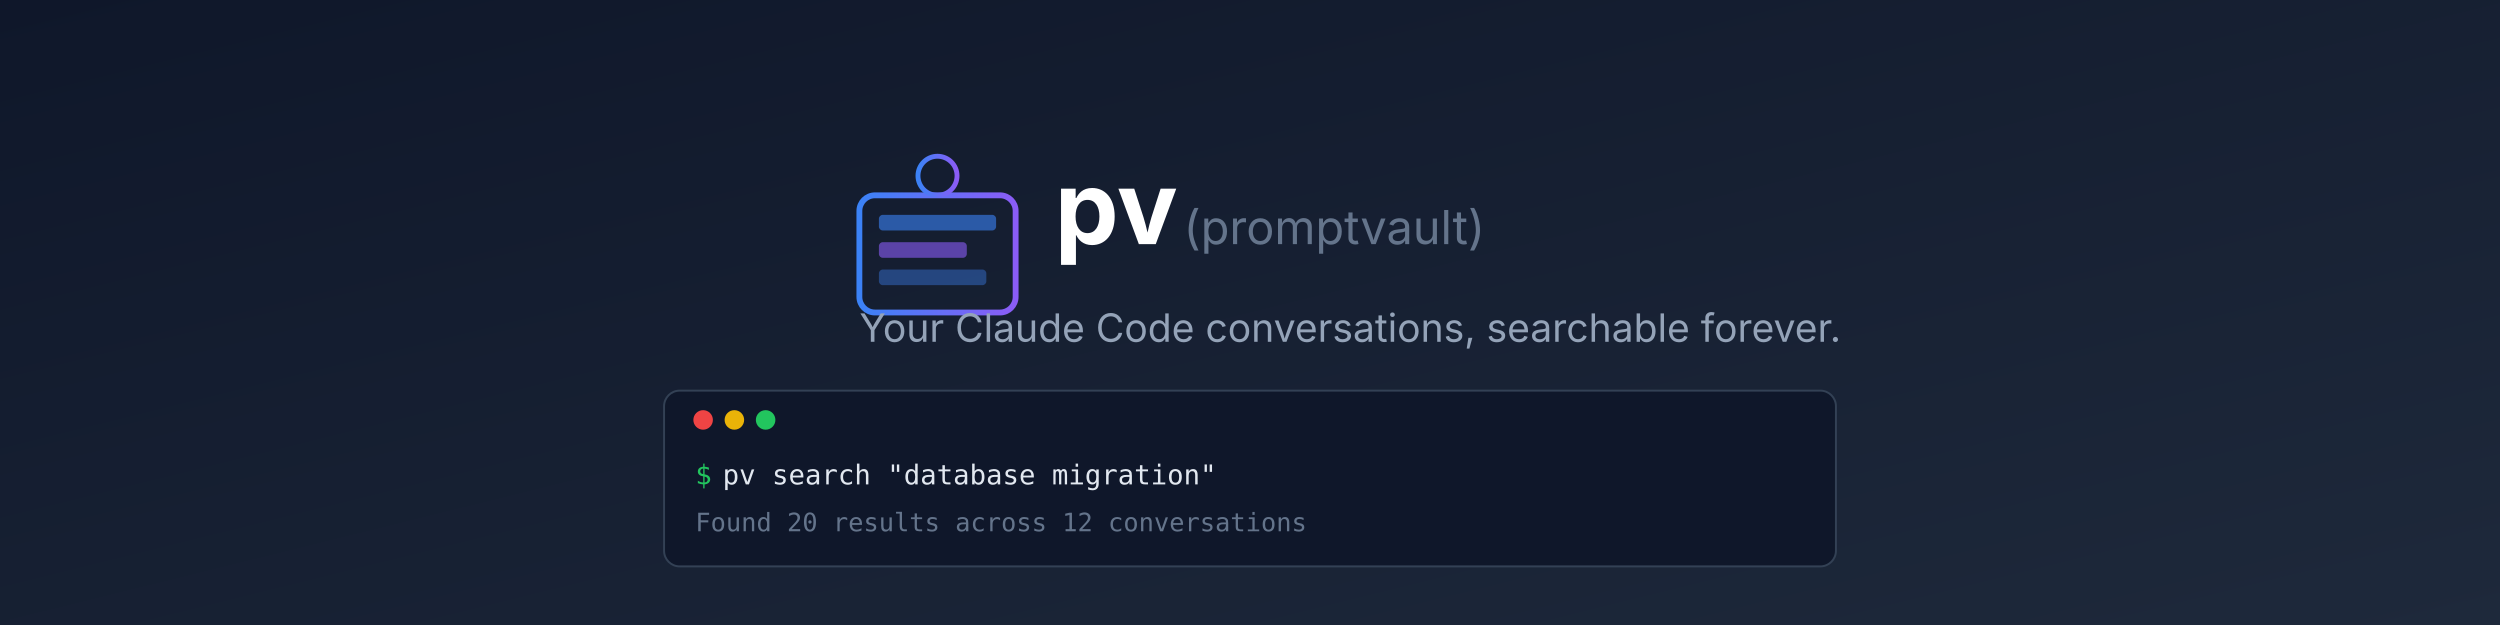
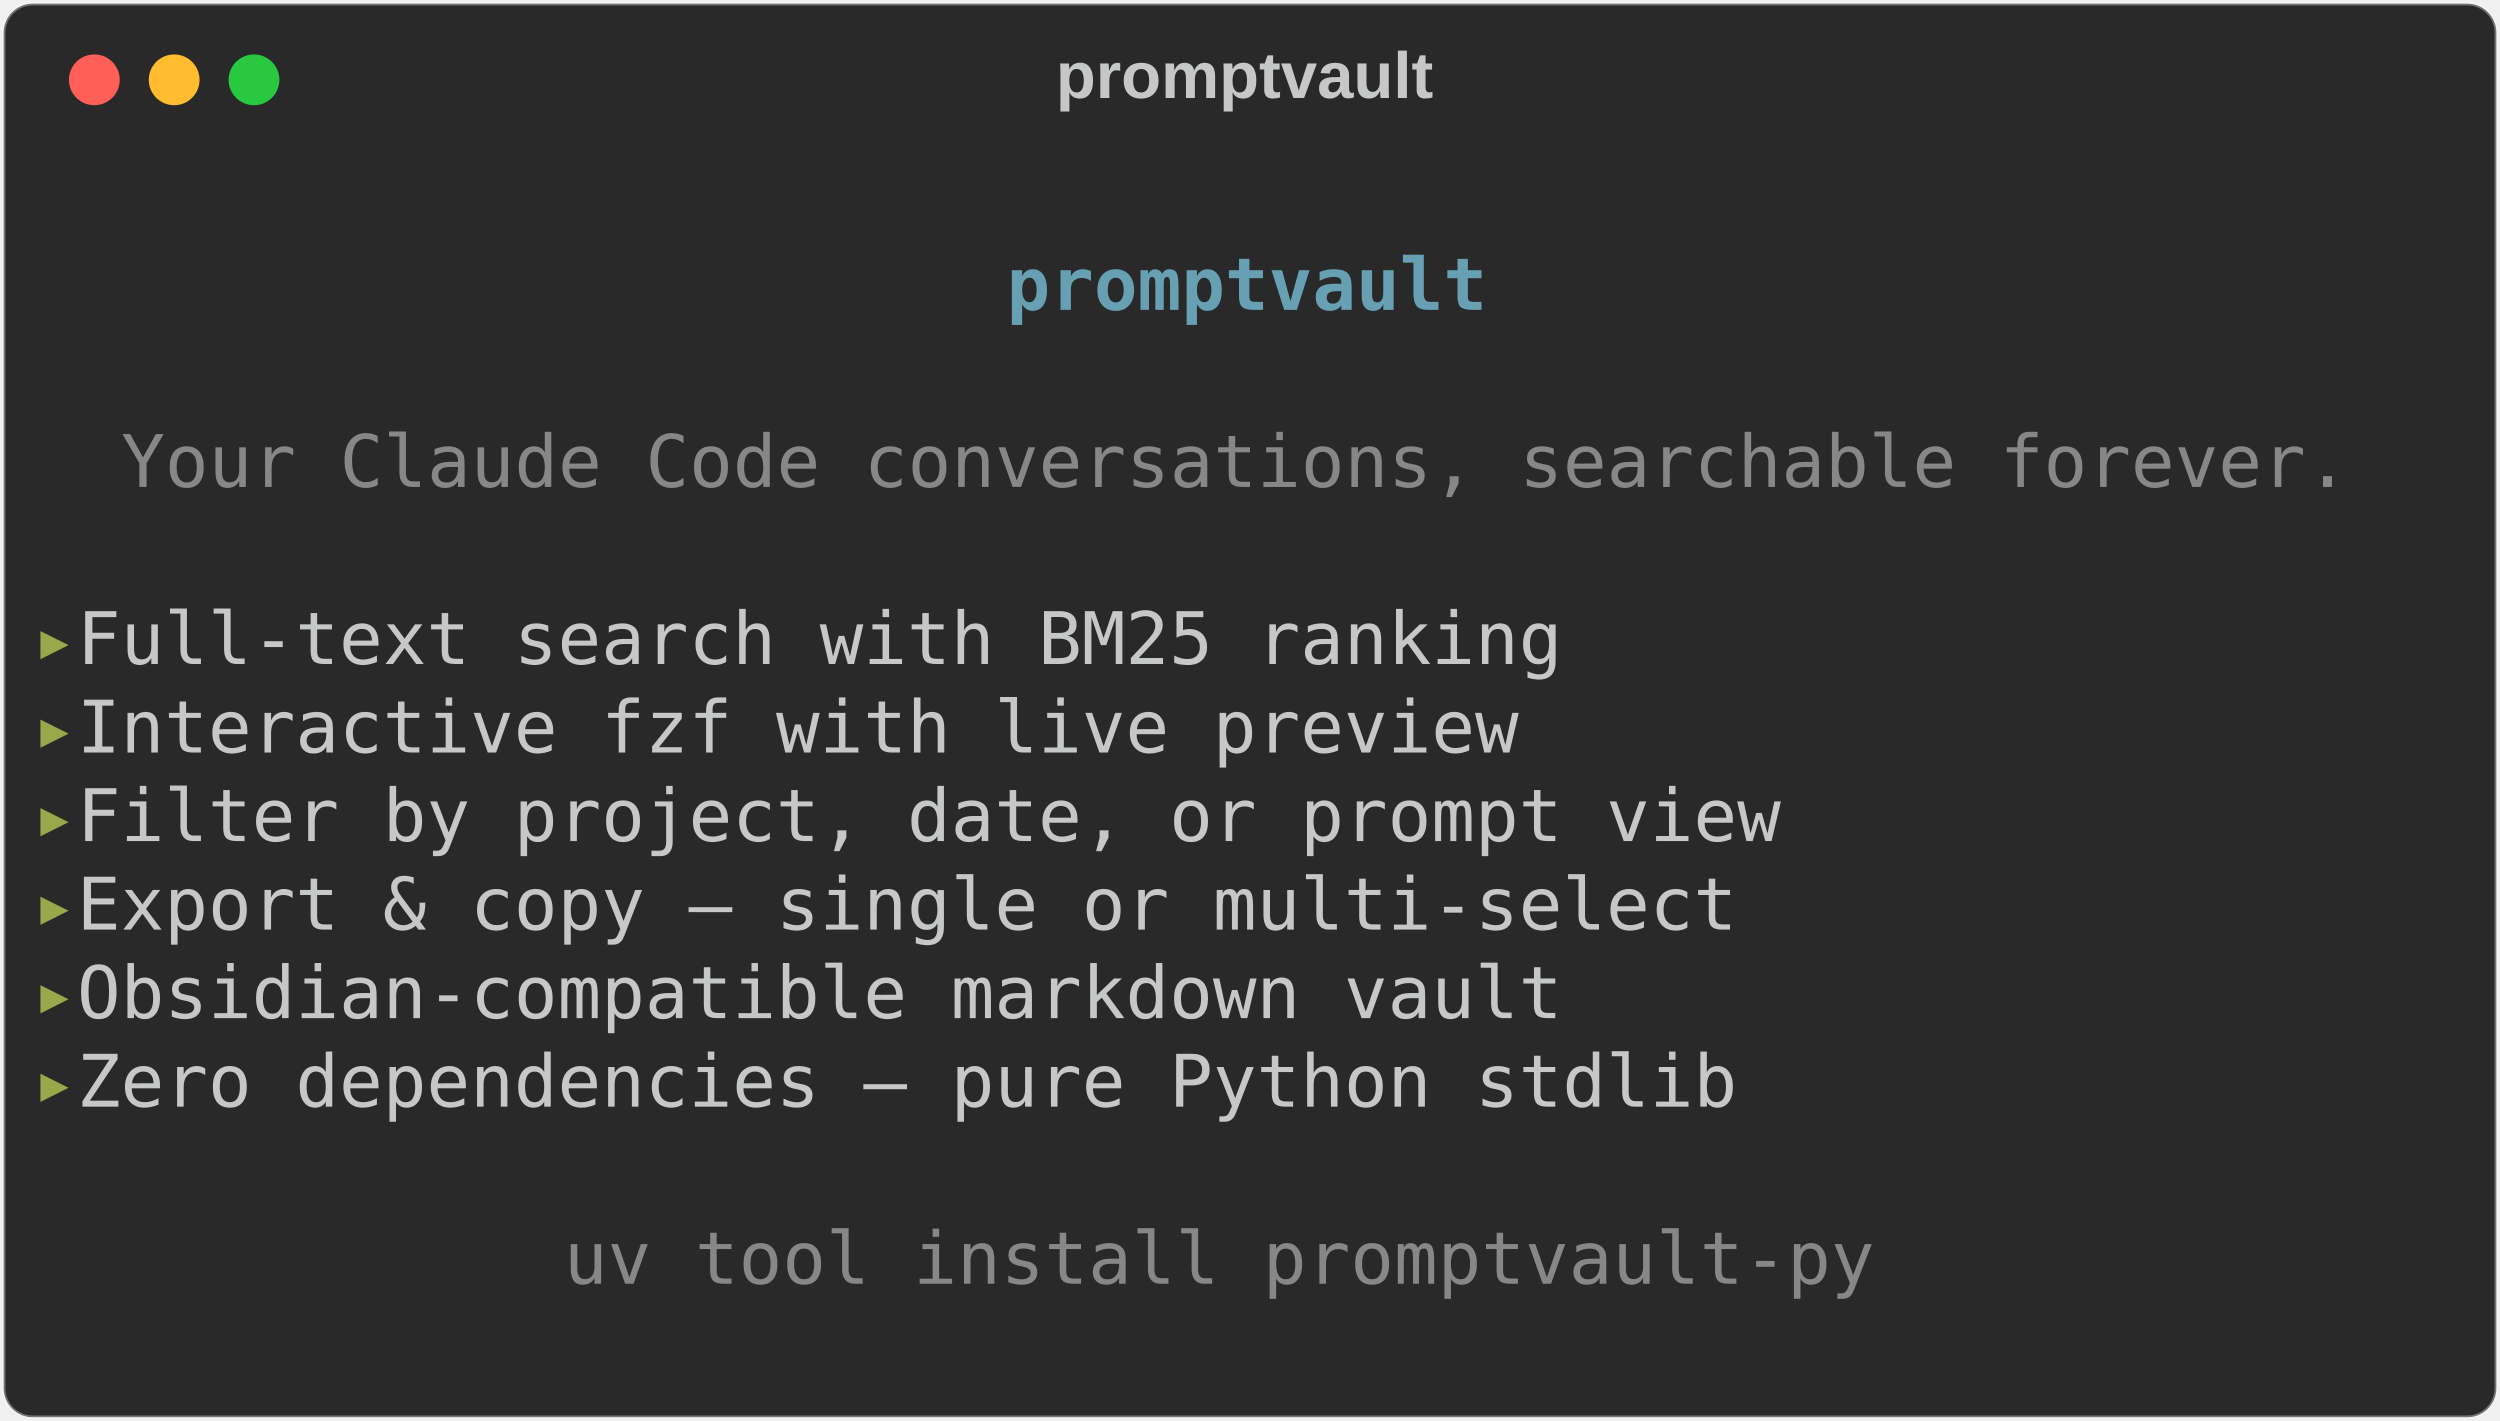
- <svg xmlns="http://www.w3.org/2000/svg" width="1280" height="320" viewBox="0 0 1280 320">
+ <svg xmlns="http://www.w3.org/2000/svg" class="rich-terminal" viewBox="0 0 689 391.6">
+   <style>
+ 
+     @font-face {
+         font-family: "Fira Code";
+         src: local("FiraCode-Regular"),
+                 url("https://cdnjs.cloudflare.com/ajax/libs/firacode/6.2.0/woff2/FiraCode-Regular.woff2") format("woff2"),
+                 url("https://cdnjs.cloudflare.com/ajax/libs/firacode/6.2.0/woff/FiraCode-Regular.woff") format("woff");
+         font-style: normal;
+         font-weight: 400;
+     }
+     @font-face {
+         font-family: "Fira Code";
+         src: local("FiraCode-Bold"),
+                 url("https://cdnjs.cloudflare.com/ajax/libs/firacode/6.2.0/woff2/FiraCode-Bold.woff2") format("woff2"),
+                 url("https://cdnjs.cloudflare.com/ajax/libs/firacode/6.2.0/woff/FiraCode-Bold.woff") format("woff");
+         font-style: bold;
+         font-weight: 700;
+     }
+ 
+     .terminal-3519790469-matrix {
+         font-family: Fira Code, monospace;
+         font-size: 20px;
+         line-height: 24.4px;
+         font-variant-east-asian: full-width;
+     }
+ 
+     .terminal-3519790469-title {
+         font-size: 18px;
+         font-weight: bold;
+         font-family: arial;
+     }
+ 
+     .terminal-3519790469-r1 { fill: #c5c8c6 }
+ .terminal-3519790469-r2 { fill: #68a0b3;font-weight: bold }
+ .terminal-3519790469-r3 { fill: #868887 }
+ .terminal-3519790469-r4 { fill: #98a84b }
+     </style>
  <defs>
-     <linearGradient id="bg" x1="0%" y1="0%" x2="100%" y2="100%">
-       <stop offset="0%" style="stop-color:#0f172a" />
-       <stop offset="100%" style="stop-color:#1e293b" />
-     </linearGradient>
-     <linearGradient id="accent" x1="0%" y1="0%" x2="100%" y2="0%">
-       <stop offset="0%" style="stop-color:#3b82f6" />
-       <stop offset="100%" style="stop-color:#8b5cf6" />
-     </linearGradient>
+     <clipPath id="terminal-3519790469-clip-terminal">
+       <rect x="0" y="0" width="670.0" height="340.6" />
+     </clipPath>
+     <clipPath id="terminal-3519790469-line-0">
+       <rect x="0" y="1.5" width="671" height="24.65" />
+     </clipPath>
+     <clipPath id="terminal-3519790469-line-1">
+       <rect x="0" y="25.9" width="671" height="24.65" />
+     </clipPath>
+     <clipPath id="terminal-3519790469-line-2">
+       <rect x="0" y="50.3" width="671" height="24.65" />
+     </clipPath>
+     <clipPath id="terminal-3519790469-line-3">
+       <rect x="0" y="74.7" width="671" height="24.65" />
+     </clipPath>
+     <clipPath id="terminal-3519790469-line-4">
+       <rect x="0" y="99.1" width="671" height="24.65" />
+     </clipPath>
+     <clipPath id="terminal-3519790469-line-5">
+       <rect x="0" y="123.5" width="671" height="24.65" />
+     </clipPath>
+     <clipPath id="terminal-3519790469-line-6">
+       <rect x="0" y="147.9" width="671" height="24.65" />
+     </clipPath>
+     <clipPath id="terminal-3519790469-line-7">
+       <rect x="0" y="172.3" width="671" height="24.65" />
+     </clipPath>
+     <clipPath id="terminal-3519790469-line-8">
+       <rect x="0" y="196.7" width="671" height="24.65" />
+     </clipPath>
+     <clipPath id="terminal-3519790469-line-9">
+       <rect x="0" y="221.1" width="671" height="24.65" />
+     </clipPath>
+     <clipPath id="terminal-3519790469-line-10">
+       <rect x="0" y="245.5" width="671" height="24.65" />
+     </clipPath>
+     <clipPath id="terminal-3519790469-line-11">
+       <rect x="0" y="269.9" width="671" height="24.65" />
+     </clipPath>
+     <clipPath id="terminal-3519790469-line-12">
+       <rect x="0" y="294.3" width="671" height="24.65" />
+     </clipPath>
  </defs>
-   <rect width="1280" height="320" fill="url(#bg)" rx="0" />
-   <g transform="translate(440, 80)">
-     <rect x="0" y="20" width="80" height="60" rx="8" fill="none" stroke="url(#accent)" stroke-width="3" />
-     <rect x="10" y="30" width="60" height="8" rx="2" fill="#3b82f6" opacity="0.6" />
-     <rect x="10" y="44" width="45" height="8" rx="2" fill="#8b5cf6" opacity="0.6" />
-     <rect x="10" y="58" width="55" height="8" rx="2" fill="#3b82f6" opacity="0.4" />
-     <circle cx="40" cy="10" r="10" fill="none" stroke="url(#accent)" stroke-width="2.5" />
-     <line x1="40" y1="10" x2="40" y2="20" stroke="url(#accent)" stroke-width="2.5" />
+   <rect fill="#292929" stroke="rgba(255,255,255,0.35)" stroke-width="1" x="1" y="1" width="687" height="389.6" rx="8" />
+   <text class="terminal-3519790469-title" fill="#c5c8c6" text-anchor="middle" x="343" y="27">promptvault</text>
+   <g transform="translate(26,22)">
+     <circle cx="0" cy="0" r="7" fill="#ff5f57" />
+     <circle cx="22" cy="0" r="7" fill="#febc2e" />
+     <circle cx="44" cy="0" r="7" fill="#28c840" />
  </g>
-   <text x="540" y="125" font-family="system-ui, -apple-system, sans-serif" font-size="52" font-weight="700" fill="white">pv</text>
-   <text x="606" y="125" font-family="system-ui, -apple-system, sans-serif" font-size="24" font-weight="400" fill="#64748b">(promptvault)</text>
-   <text x="440" y="175" font-family="system-ui, -apple-system, sans-serif" font-size="20" fill="#94a3b8">Your Claude Code conversations, searchable forever.</text>
-   <g transform="translate(340, 200)">
-     <rect width="600" height="90" rx="8" fill="#0f172a" stroke="#334155" stroke-width="1" />
-     <circle cx="20" cy="15" r="5" fill="#ef4444" />
-     <circle cx="36" cy="15" r="5" fill="#eab308" />
-     <circle cx="52" cy="15" r="5" fill="#22c55e" />
-     <text x="16" y="48" font-family="monospace" font-size="14" fill="#22c55e">$</text>
-     <text x="30" y="48" font-family="monospace" font-size="14" fill="#e2e8f0">pv search "database migration"</text>
-     <text x="16" y="72" font-family="monospace" font-size="13" fill="#64748b">Found 20 results across 12 conversations</text>
+   <g transform="translate(9, 41)" clip-path="url(#terminal-3519790469-clip-terminal)">
+     <g class="terminal-3519790469-matrix">
+       <text class="terminal-3519790469-r1" x="671" y="20" textLength="12.2" clip-path="url(#terminal-3519790469-line-0)">
+ </text>
+       <text class="terminal-3519790469-r2" x="268.4" y="44.4" textLength="134.2" clip-path="url(#terminal-3519790469-line-1)">promptvault</text>
+       <text class="terminal-3519790469-r1" x="671" y="44.4" textLength="12.2" clip-path="url(#terminal-3519790469-line-1)">
+ </text>
+       <text class="terminal-3519790469-r1" x="671" y="68.8" textLength="12.2" clip-path="url(#terminal-3519790469-line-2)">
+ </text>
+       <text class="terminal-3519790469-r3" x="24.4" y="93.2" textLength="622.2" clip-path="url(#terminal-3519790469-line-3)">Your Claude Code conversations, searchable forever.</text>
+       <text class="terminal-3519790469-r1" x="671" y="93.2" textLength="12.2" clip-path="url(#terminal-3519790469-line-3)">
+ </text>
+       <text class="terminal-3519790469-r1" x="671" y="117.6" textLength="12.2" clip-path="url(#terminal-3519790469-line-4)">
+ </text>
+       <text class="terminal-3519790469-r4" x="0" y="142" textLength="12.2" clip-path="url(#terminal-3519790469-line-5)">▸</text>
+       <text class="terminal-3519790469-r1" x="12.2" y="142" textLength="427" clip-path="url(#terminal-3519790469-line-5)"> Full-text search with BM25 ranking</text>
+       <text class="terminal-3519790469-r1" x="671" y="142" textLength="12.2" clip-path="url(#terminal-3519790469-line-5)">
+ </text>
+       <text class="terminal-3519790469-r4" x="0" y="166.4" textLength="12.2" clip-path="url(#terminal-3519790469-line-6)">▸</text>
+       <text class="terminal-3519790469-r1" x="12.2" y="166.4" textLength="414.8" clip-path="url(#terminal-3519790469-line-6)"> Interactive fzf with live preview</text>
+       <text class="terminal-3519790469-r1" x="671" y="166.4" textLength="12.2" clip-path="url(#terminal-3519790469-line-6)">
+ </text>
+       <text class="terminal-3519790469-r4" x="0" y="190.8" textLength="12.2" clip-path="url(#terminal-3519790469-line-7)">▸</text>
+       <text class="terminal-3519790469-r1" x="12.2" y="190.8" textLength="488" clip-path="url(#terminal-3519790469-line-7)"> Filter by project, date, or prompt view</text>
+       <text class="terminal-3519790469-r1" x="671" y="190.8" textLength="12.2" clip-path="url(#terminal-3519790469-line-7)">
+ </text>
+       <text class="terminal-3519790469-r4" x="0" y="215.2" textLength="12.2" clip-path="url(#terminal-3519790469-line-8)">▸</text>
+       <text class="terminal-3519790469-r1" x="12.2" y="215.2" textLength="475.8" clip-path="url(#terminal-3519790469-line-8)"> Export &amp; copy — single or multi-select</text>
+       <text class="terminal-3519790469-r1" x="671" y="215.2" textLength="12.2" clip-path="url(#terminal-3519790469-line-8)">
+ </text>
+       <text class="terminal-3519790469-r4" x="0" y="239.6" textLength="12.2" clip-path="url(#terminal-3519790469-line-9)">▸</text>
+       <text class="terminal-3519790469-r1" x="12.2" y="239.6" textLength="427" clip-path="url(#terminal-3519790469-line-9)"> Obsidian-compatible markdown vault</text>
+       <text class="terminal-3519790469-r1" x="671" y="239.6" textLength="12.2" clip-path="url(#terminal-3519790469-line-9)">
+ </text>
+       <text class="terminal-3519790469-r4" x="0" y="264" textLength="12.2" clip-path="url(#terminal-3519790469-line-10)">▸</text>
+       <text class="terminal-3519790469-r1" x="12.2" y="264" textLength="475.8" clip-path="url(#terminal-3519790469-line-10)"> Zero dependencies — pure Python stdlib</text>
+       <text class="terminal-3519790469-r1" x="671" y="264" textLength="12.2" clip-path="url(#terminal-3519790469-line-10)">
+ </text>
+       <text class="terminal-3519790469-r1" x="671" y="288.4" textLength="12.2" clip-path="url(#terminal-3519790469-line-11)">
+ </text>
+       <text class="terminal-3519790469-r3" x="146.4" y="312.8" textLength="366" clip-path="url(#terminal-3519790469-line-12)">uv tool install promptvault-py</text>
+       <text class="terminal-3519790469-r1" x="671" y="312.8" textLength="12.2" clip-path="url(#terminal-3519790469-line-12)">
+ </text>
+       <text class="terminal-3519790469-r1" x="671" y="337.2" textLength="12.2" clip-path="url(#terminal-3519790469-line-13)">
+ </text>
+     </g>
  </g>
</svg>
